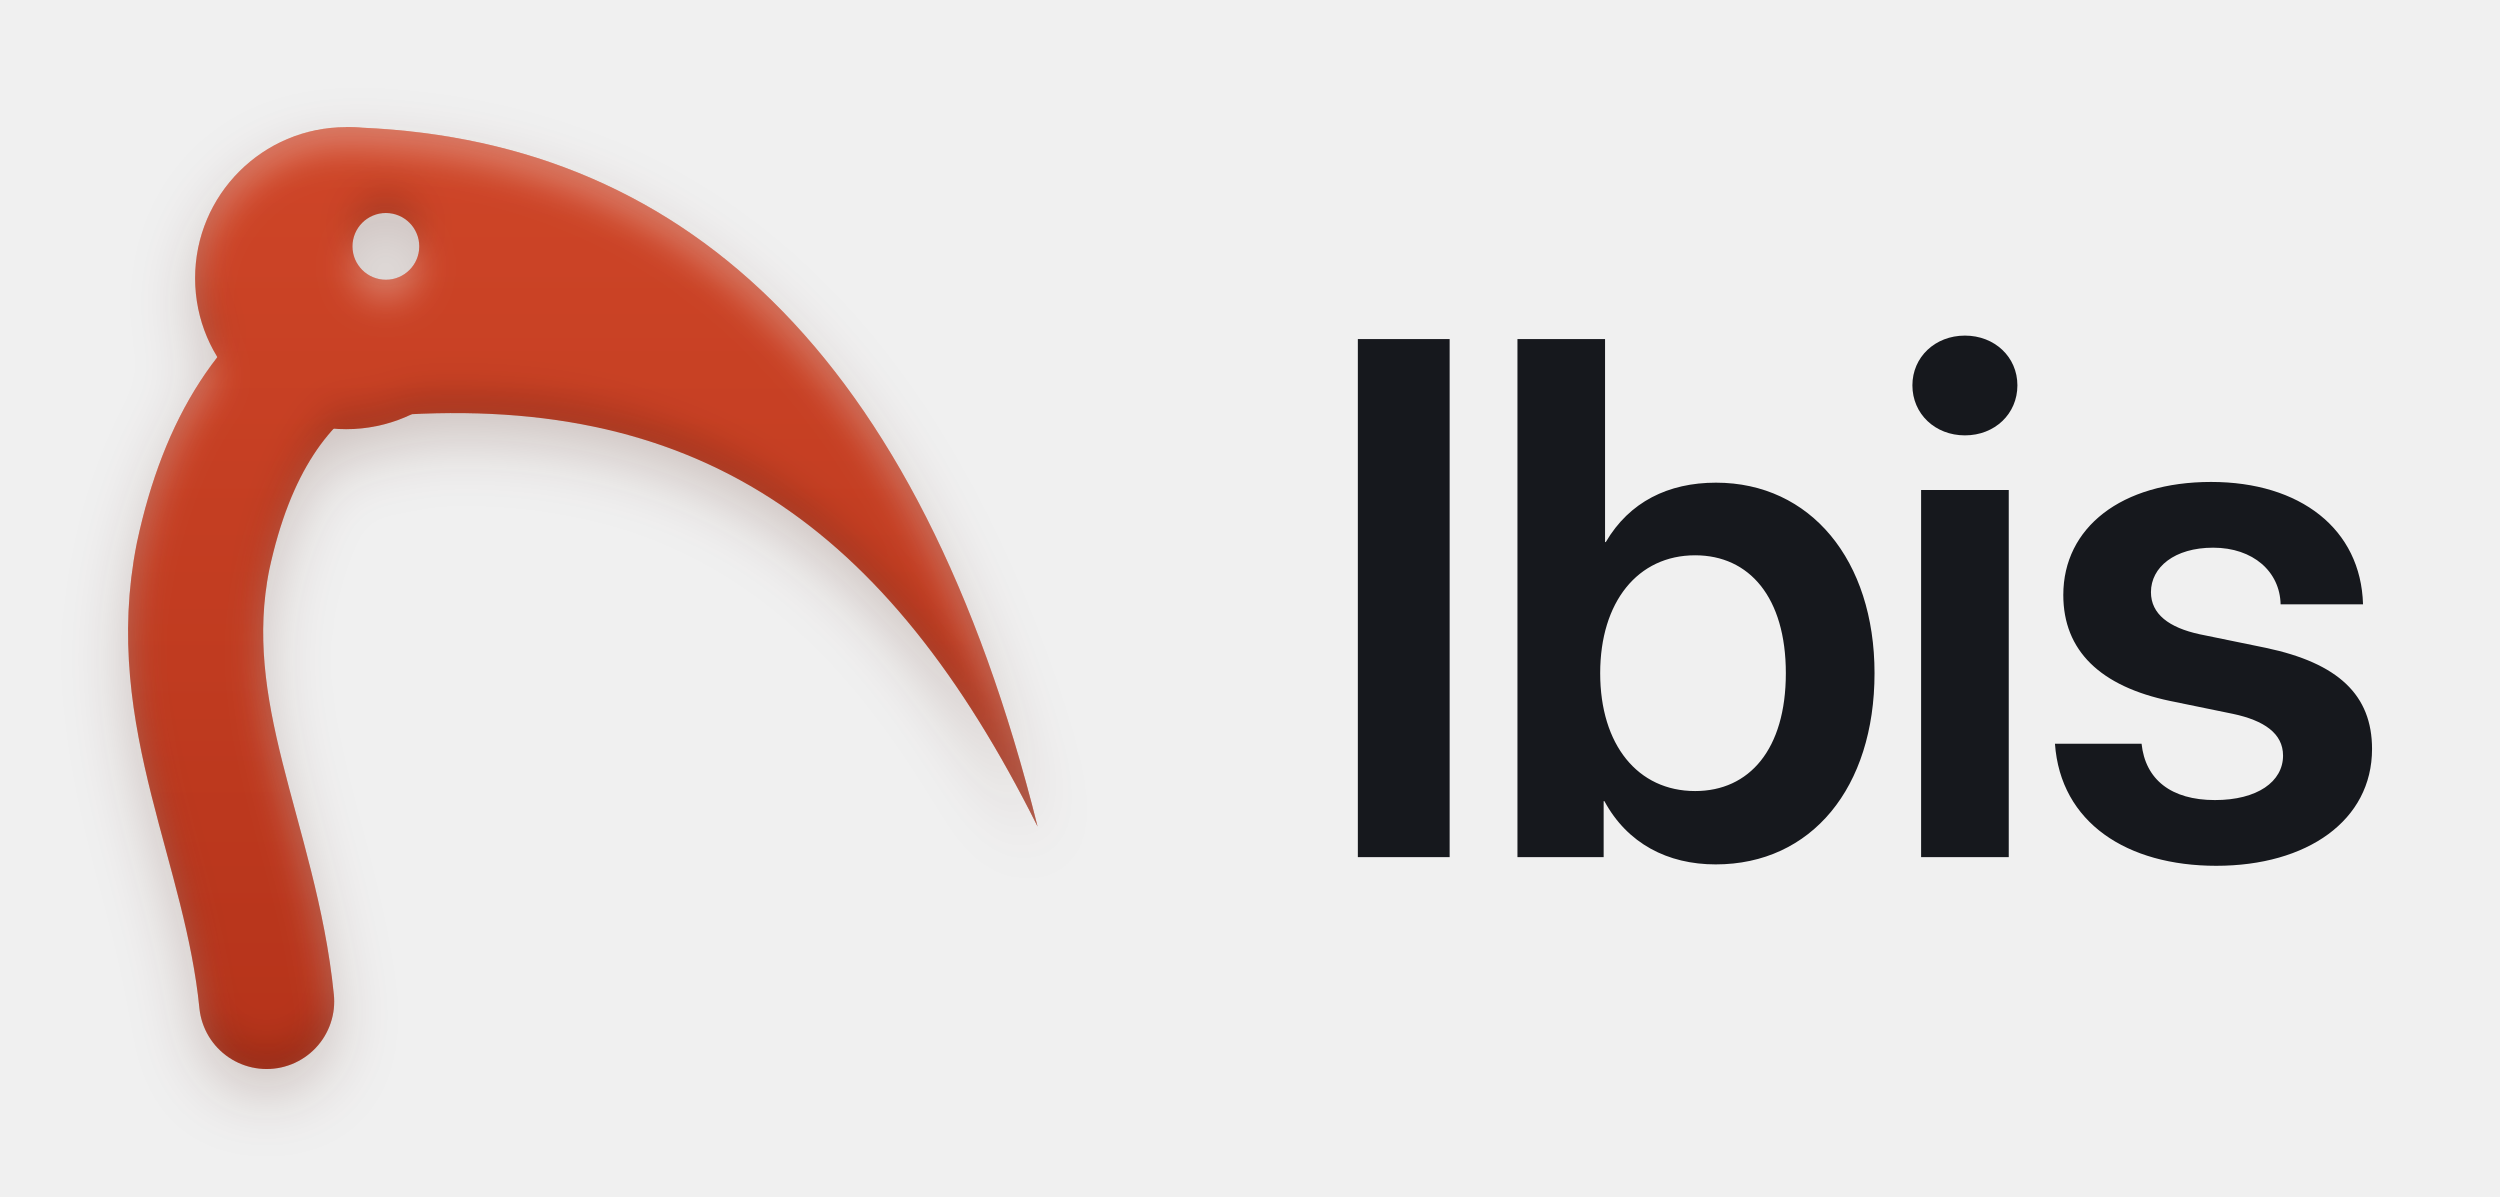
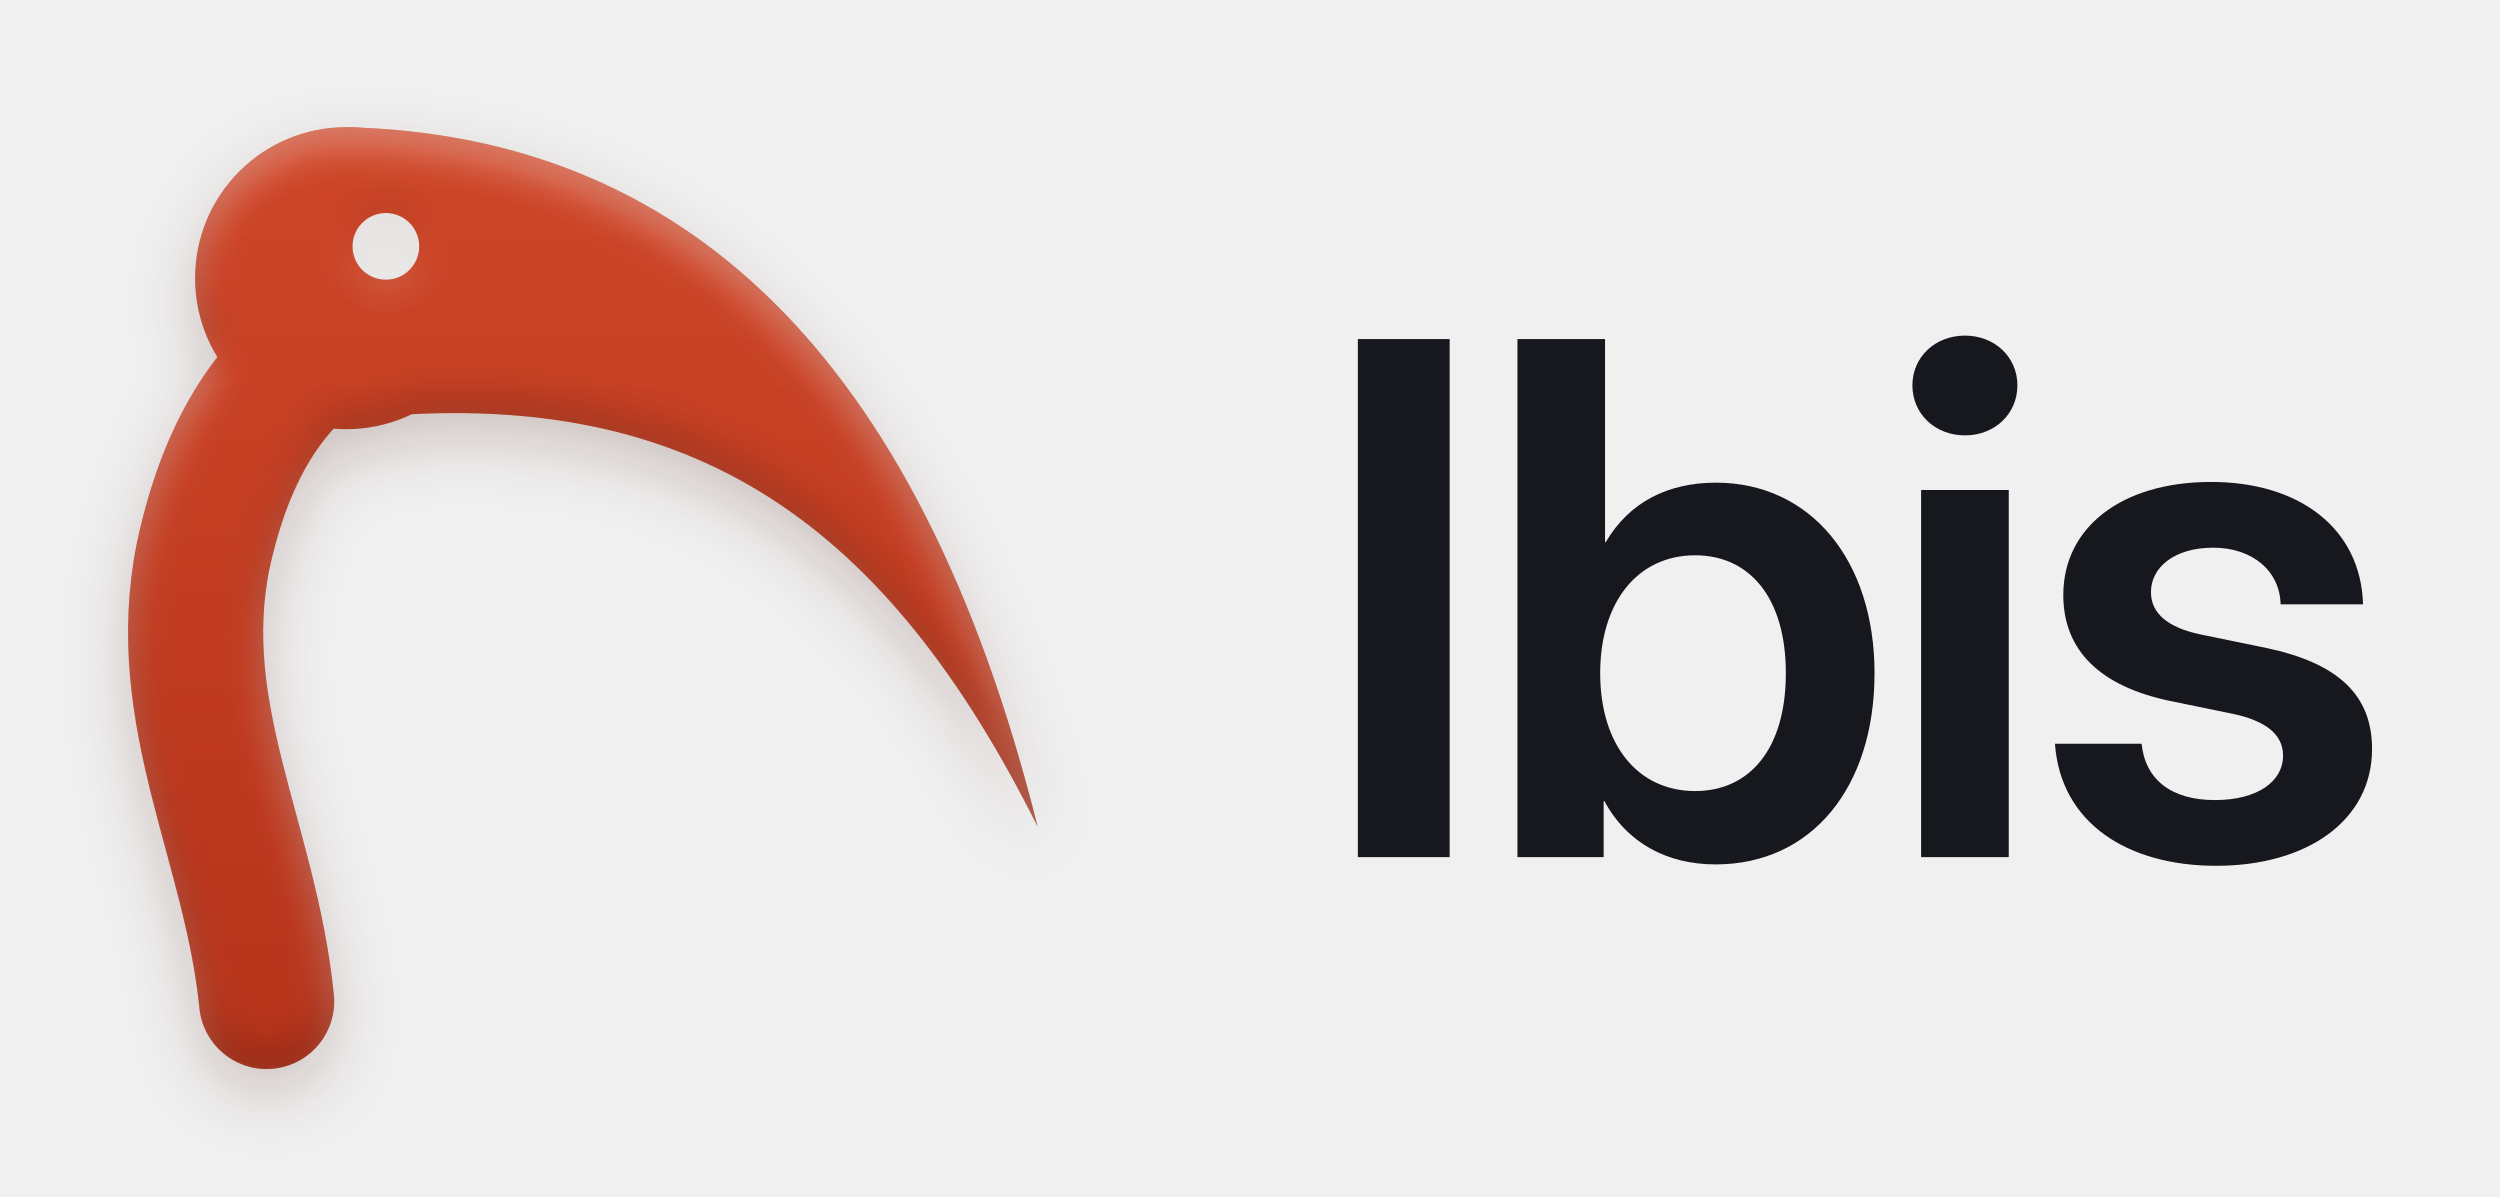
<svg xmlns="http://www.w3.org/2000/svg" width="418" height="200" viewBox="0 0 265.261 127">
  <defs>
    <linearGradient id="lg" gradientUnits="userSpaceOnUse" x1="0" y1="24.0" x2="0" y2="84.25">
      <stop offset="0" stop-color="#CF4628" />
      <stop offset="1" stop-color="#B5331A" />
    </linearGradient>
    <filter id="lf" filterUnits="userSpaceOnUse" x="19.275" y="17" width="73.225" height="76.85" color-interpolation-filters="sRGB">
      <feGaussianBlur in="SourceAlpha" stdDeviation="1.1" result="b" />
      <feOffset in="b" dy="1.3" result="bd" />
      <feComposite in="SourceAlpha" in2="bd" operator="out" result="top" />
      <feFlood flood-color="#fff" flood-opacity="0.3" />
      <feComposite in2="top" operator="in" result="hl" />
      <feOffset in="b" dy="-1.3" result="bu" />
      <feComposite in="SourceAlpha" in2="bu" operator="out" result="bot" />
      <feFlood flood-color="#000" flood-opacity="0.16" />
      <feComposite in2="bot" operator="in" result="sh" />
      <feGaussianBlur in="SourceAlpha" stdDeviation="2.0" result="db" />
      <feOffset in="db" dy="1.6" result="do" />
      <feFlood flood-color="#4A0F04" flood-opacity="0.2" />
      <feComposite in2="do" operator="in" result="drop" />
      <feMerge>
        <feMergeNode in="drop" />
        <feMergeNode in="SourceGraphic" />
        <feMergeNode in="hl" />
        <feMergeNode in="sh" />
      </feMerge>
    </filter>
-     <mask id="le" maskUnits="userSpaceOnUse" x="26.275" y="24" width="59.225" height="61.25">
-       <rect x="26.275" y="24" width="59.225" height="61.25" fill="#fff" />
+     <mask id="le" maskUnits="userSpaceOnUse" x="19.275" y="17" width="73.225" height="76.85">
+       <rect x="19.275" y="17" width="73.225" height="76.85" fill="#fff" />
      <circle cx="43.5" cy="32.5" r="2.1" fill="#000" />
    </mask>
+     <clipPath id="lc">
+       <circle cx="43.5" cy="32.5" r="4.2" />
+     </clipPath>
  </defs>
  <g transform="translate(-32.534 -28.694) scale(1.68776)">
-     <g filter="url(#lf)">
-       <g mask="url(#le)">
+     <g mask="url(#le)">
+       <g filter="url(#lf)">
        <path d="M36 80C35 70 30 62 32 52 33.5 45 36.5 40.5 41 38" fill="none" stroke="url(#lg)" stroke-width="8.5" stroke-linecap="round" />
        <path d="M41 25C62 25.5 77 39 84.5 69 75 50 63 41.5 43 43.2z" fill="url(#lg)" />
        <circle cx="41" cy="34.5" r="9.5" fill="url(#lg)" />
+       </g>
+     </g>
+     <g clip-path="url(#lc)" opacity="0.35">
+       <g filter="url(#lf)">
+         <g mask="url(#le)">
+           <path d="M36 80C35 70 30 62 32 52 33.5 45 36.5 40.5 41 38" fill="none" stroke="url(#lg)" stroke-width="8.5" stroke-linecap="round" />
+           <path d="M41 25C62 25.5 77 39 84.5 69 75 50 63 41.5 43 43.2z" fill="url(#lg)" />
+           <circle cx="41" cy="34.5" r="9.5" fill="url(#lg)" />
+         </g>
      </g>
    </g>
  </g>
  <g transform="translate(139.505 91.000) scale(0.55)">
    <g>
      <path d="M26.04 -100H8.32V0H26.04ZM77.39 1.41C95.91 1.41 108.06 -13.42 108.06 -35.5C108.06 -57.32 95.71 -72.28 77.45 -72.28C68.26 -72.28 60.74 -68.59 56.18 -60.81H56.04V-100H39.13V0H55.77V-10.81H55.91C60.34 -2.62 68.12 1.41 77.39 1.41ZM73.43 -12.75C62.35 -12.75 55.1 -21.68 55.1 -35.5C55.1 -49.26 62.35 -58.26 73.43 -58.26C83.9 -58.26 90.94 -50.13 90.94 -35.5C90.94 -20.81 83.9 -12.75 73.43 -12.75ZM117.05 0H133.97V-70.87H117.05ZM125.51 -81.41C131.28 -81.41 135.64 -85.57 135.64 -91.07C135.64 -96.51 131.28 -100.67 125.51 -100.67C119.74 -100.67 115.37 -96.51 115.37 -91.07C115.37 -85.57 119.74 -81.41 125.51 -81.41ZM174.03 1.68C191.55 1.68 204.1 -7.05 204.1 -20.87C204.1 -31.28 197.59 -37.45 183.57 -40.4L170.81 -43.02C164.91 -44.3 161.42 -46.91 161.42 -51.14C161.42 -55.97 165.98 -59.73 173.43 -59.73C181.15 -59.73 186.32 -55.1 186.45 -48.79H202.36C201.95 -63.36 190.21 -72.42 173.03 -72.42C155.71 -72.42 144.5 -63.62 144.5 -50.6C144.5 -39.87 151.62 -32.95 165.18 -30.13L177.26 -27.65C183.23 -26.38 186.92 -23.89 186.92 -19.6C186.92 -14.56 181.95 -11.01 173.77 -11.01C165.31 -11.01 160.34 -14.97 159.61 -21.88H142.89C143.97 -6.64 156.79 1.68 174.03 1.68Z" fill="#16181D" />
    </g>
  </g>
</svg>
